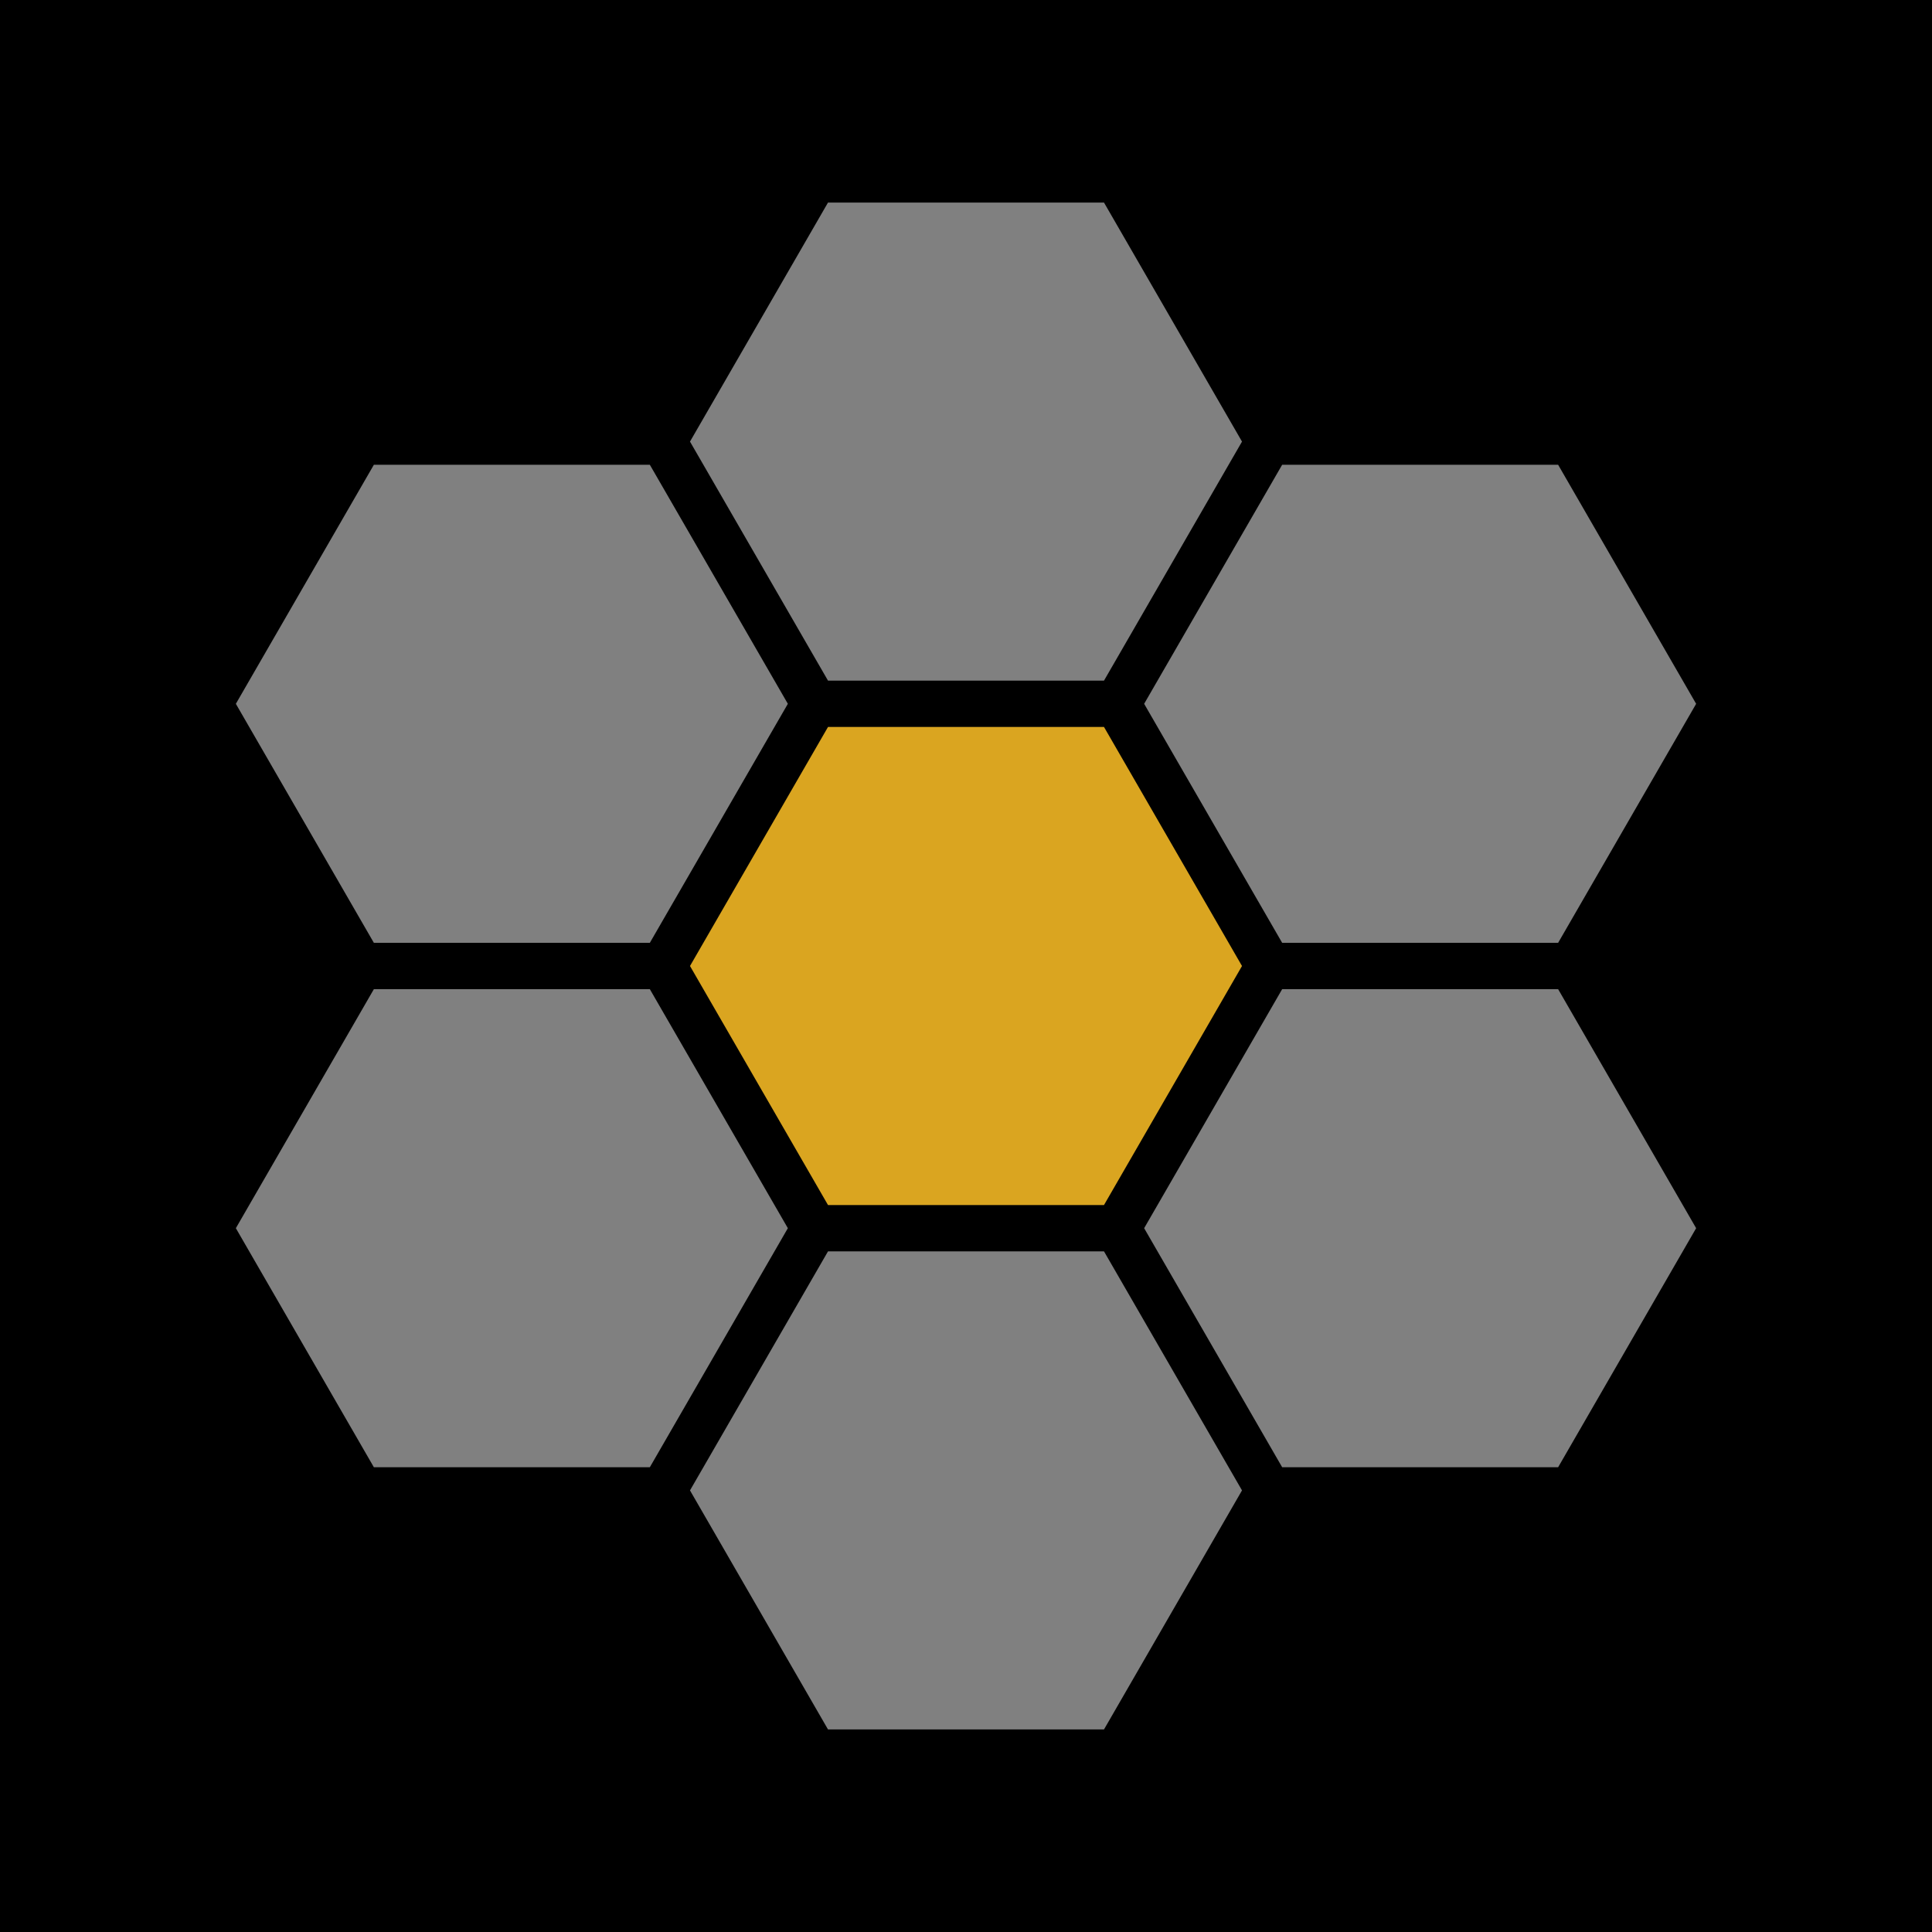
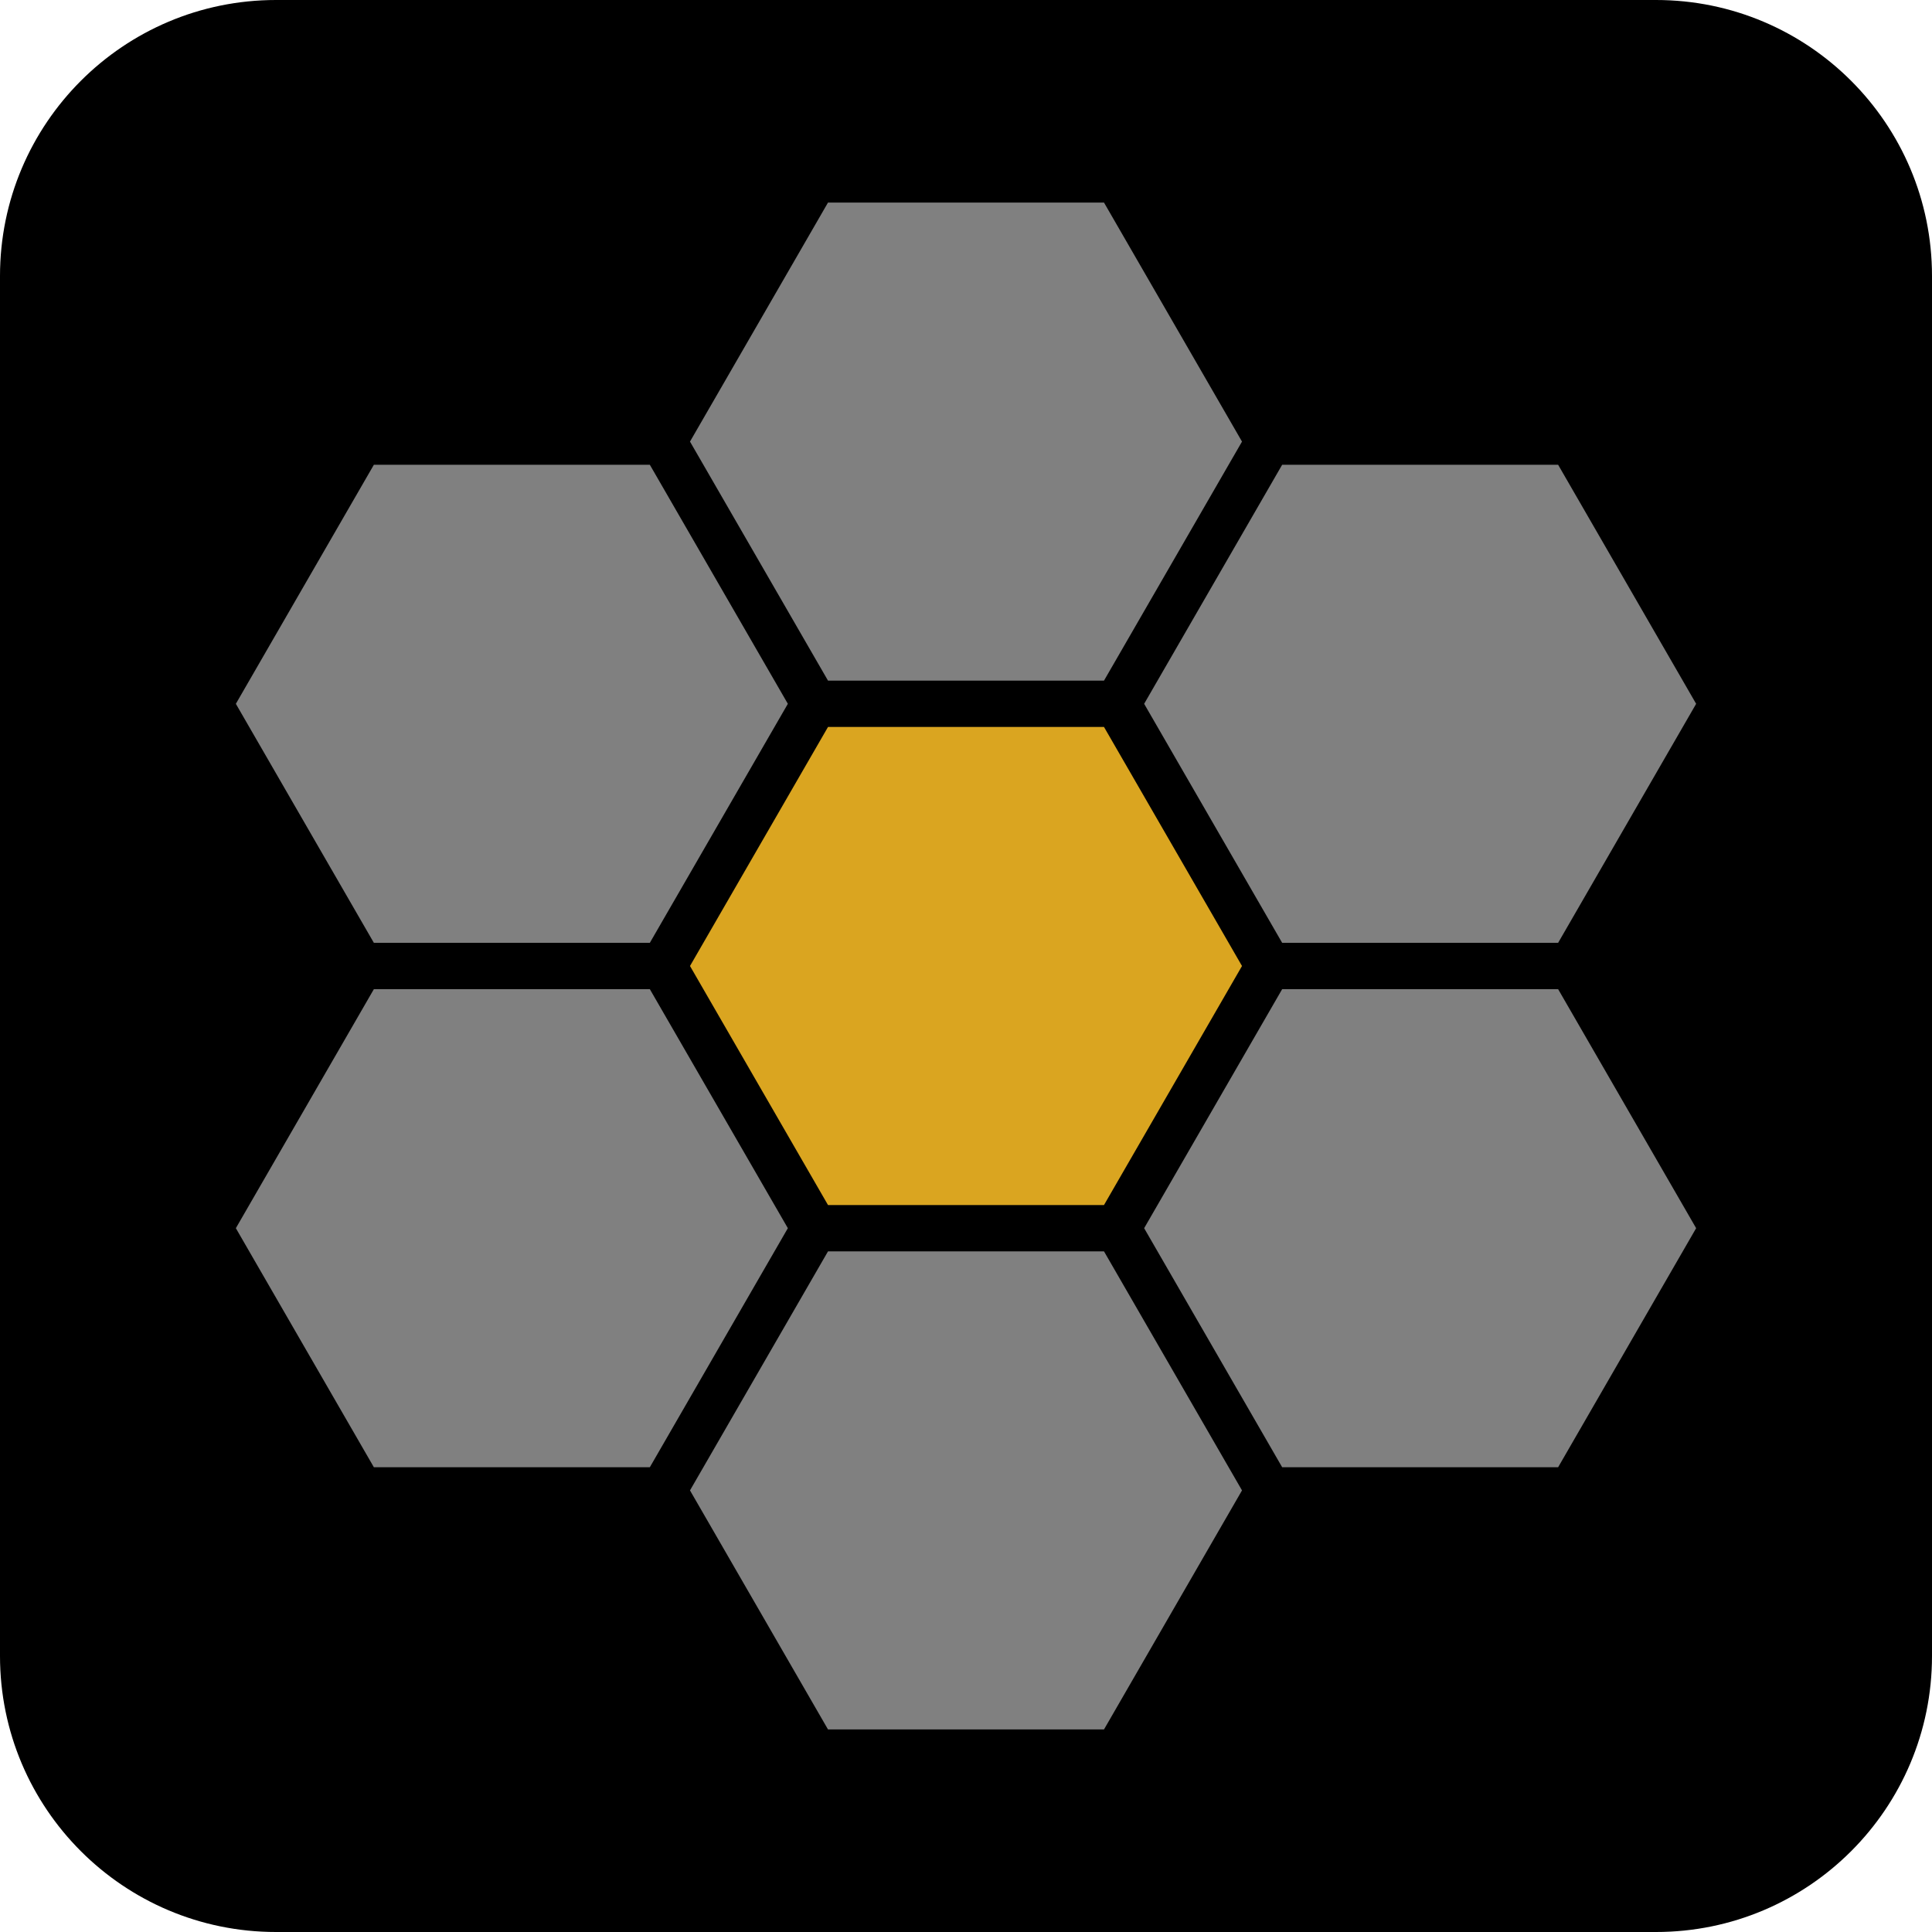
<svg xmlns="http://www.w3.org/2000/svg" version="1.1" width="100" height="100">
  <defs />
  <g>
-     <path fill="white" stroke="none" paint-order="stroke fill markers" d=" M 0 0 L 100 0 L 100 100 L 0 100 L 0 0 Z" />
+     <path fill="none" stroke="none" />
+     <path fill="white" stroke="none" paint-order="stroke fill markers" d=" M 14.286 0 L 85.714 0 L 85.714 0 A 14.286 14.286 0 0 1 100 14.286 L 100 85.714 L 100 85.714 A 14.286 14.286 0 0 1 85.714 100 L 14.286 100 L 14.286 100 A 14.286 14.286 0 0 1 0 85.714 L 0 14.286 L 0 14.286 A 14.286 14.286 0 0 1 14.286 0" />
    <path fill="gold" stroke="none" paint-order="stroke fill markers" d=" M 64.286 50 L 57.143 62.372 L 42.857 62.372 L 35.714 50 L 42.857 37.628 L 57.143 37.628 L 64.286 50" />
    <path fill="lightgray" stroke="none" paint-order="stroke fill markers" d=" M 64.286 77.143 L 57.143 89.515 L 42.857 89.515 L 35.714 77.143 L 42.857 64.771 L 57.143 64.771 L 64.286 77.143" />
    <path fill="lightgray" stroke="none" paint-order="stroke fill markers" d=" M 40.779 63.571 L 33.636 75.943 L 19.351 75.943 L 12.208 63.571 L 19.351 51.2 L 33.636 51.2 L 40.779 63.571" />
    <path fill="lightgray" stroke="none" paint-order="stroke fill markers" d=" M 40.779 36.429 L 33.636 48.8 L 19.351 48.8 L 12.208 36.429 L 19.351 24.057 L 33.636 24.057 L 40.779 36.429" />
    <path fill="lightgray" stroke="none" paint-order="stroke fill markers" d=" M 64.286 22.857 L 57.143 35.229 L 42.857 35.229 L 35.714 22.857 L 42.857 10.485 L 57.143 10.485 L 64.286 22.857" />
    <path fill="lightgray" stroke="none" paint-order="stroke fill markers" d=" M 87.792 36.429 L 80.649 48.8 L 66.364 48.8 L 59.221 36.429 L 66.364 24.057 L 80.649 24.057 L 87.792 36.429" />
    <path fill="lightgray" stroke="none" paint-order="stroke fill markers" d=" M 87.792 63.571 L 80.649 75.943 L 66.364 75.943 L 59.221 63.571 L 66.364 51.2 L 80.649 51.2 L 87.792 63.571" />
    <rect fill="#FFFFFF" stroke="none" x="0" y="0" width="100" height="100" />
-     <path fill="black" stroke="none" paint-order="stroke fill markers" d=" M 0 0 L 100 0 L 100 100 L 0 100 L 0 0 Z" />
+     <path fill="none" stroke="none" />
+     <path fill="black" stroke="none" paint-order="stroke fill markers" d=" M 14.286 0 L 85.714 0 L 85.714 0 A 14.286 14.286 0 0 1 100 14.286 L 100 85.714 L 100 85.714 A 14.286 14.286 0 0 1 85.714 100 L 14.286 100 L 14.286 100 A 14.286 14.286 0 0 1 0 85.714 L 0 14.286 L 0 14.286 A 14.286 14.286 0 0 1 14.286 0" />
    <path fill="goldenrod" stroke="none" paint-order="stroke fill markers" d=" M 64.286 50 L 57.143 62.372 L 42.857 62.372 L 35.714 50 L 42.857 37.628 L 57.143 37.628 L 64.286 50" />
    <path fill="gray" stroke="none" paint-order="stroke fill markers" d=" M 64.286 77.143 L 57.143 89.515 L 42.857 89.515 L 35.714 77.143 L 42.857 64.771 L 57.143 64.771 L 64.286 77.143" />
    <path fill="gray" stroke="none" paint-order="stroke fill markers" d=" M 40.779 63.571 L 33.636 75.943 L 19.351 75.943 L 12.208 63.571 L 19.351 51.2 L 33.636 51.2 L 40.779 63.571" />
    <path fill="gray" stroke="none" paint-order="stroke fill markers" d=" M 40.779 36.429 L 33.636 48.8 L 19.351 48.8 L 12.208 36.429 L 19.351 24.057 L 33.636 24.057 L 40.779 36.429" />
    <path fill="gray" stroke="none" paint-order="stroke fill markers" d=" M 64.286 22.857 L 57.143 35.229 L 42.857 35.229 L 35.714 22.857 L 42.857 10.485 L 57.143 10.485 L 64.286 22.857" />
    <path fill="gray" stroke="none" paint-order="stroke fill markers" d=" M 87.792 36.429 L 80.649 48.8 L 66.364 48.8 L 59.221 36.429 L 66.364 24.057 L 80.649 24.057 L 87.792 36.429" />
    <path fill="gray" stroke="none" paint-order="stroke fill markers" d=" M 87.792 63.571 L 80.649 75.943 L 66.364 75.943 L 59.221 63.571 L 66.364 51.2 L 80.649 51.2 L 87.792 63.571" />
  </g>
</svg>
